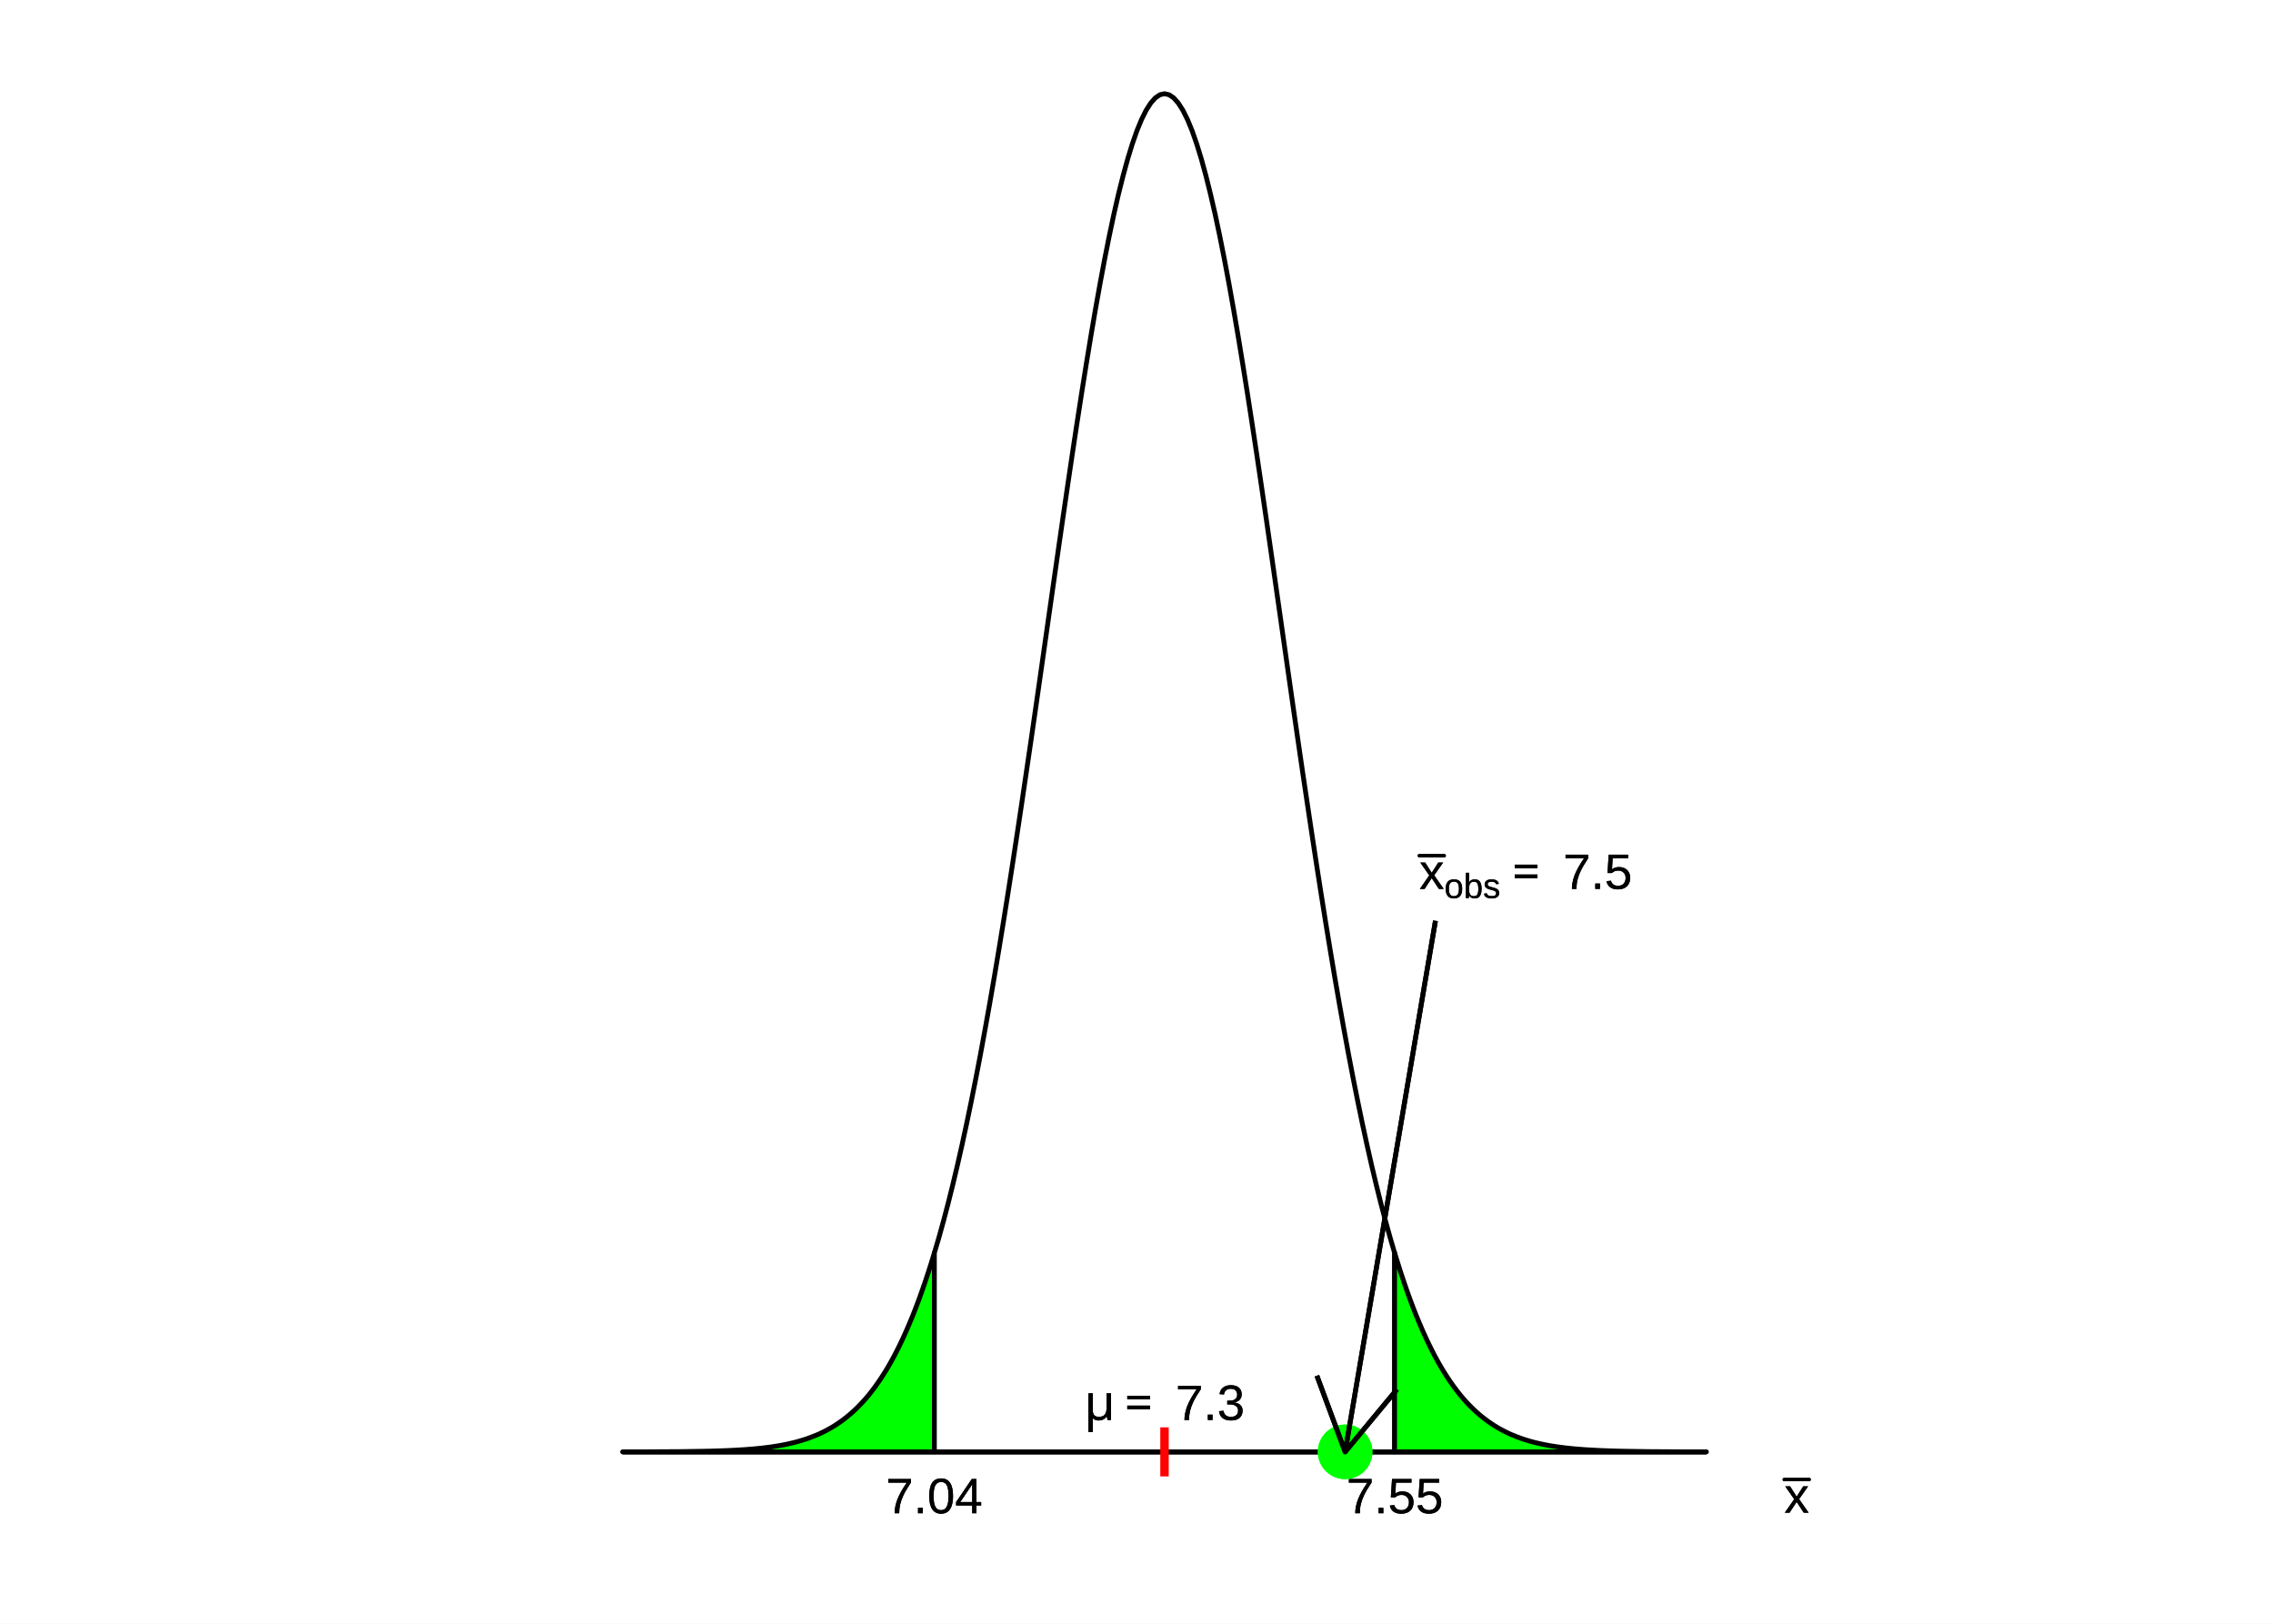
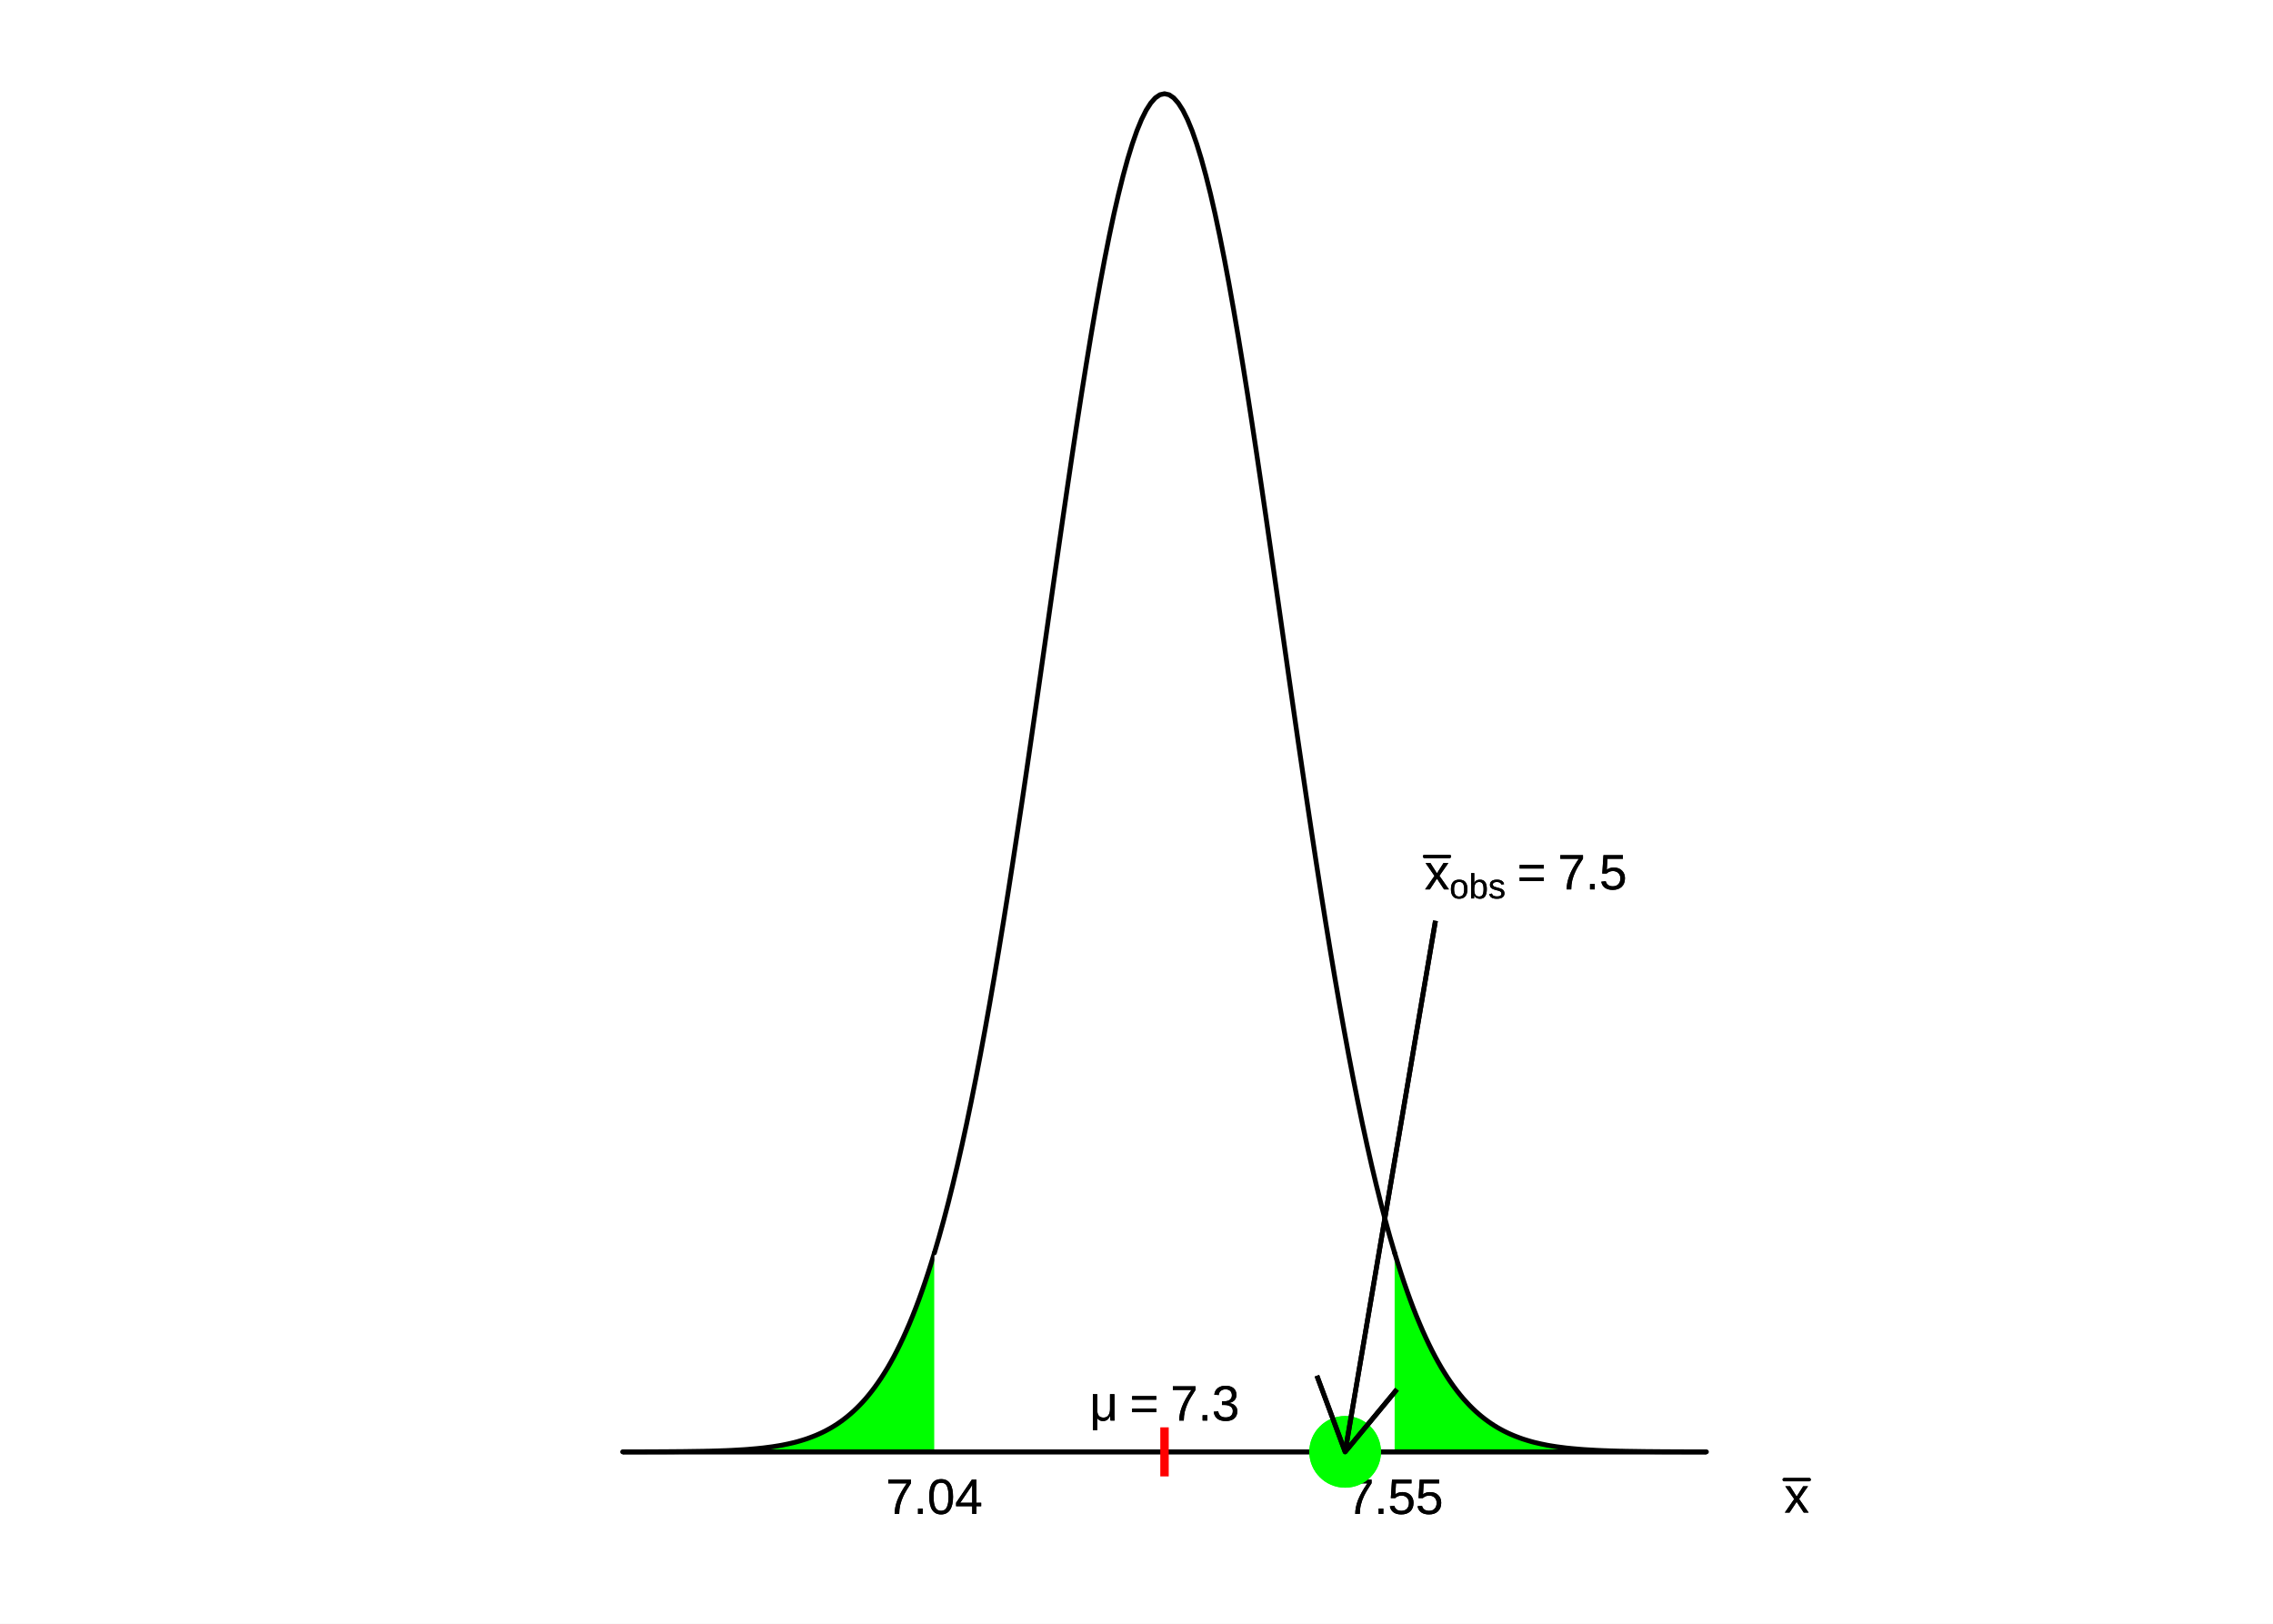
<svg xmlns="http://www.w3.org/2000/svg" viewBox="0 0 504.00 360.00">
  <defs>
    <style type="text/css">
    line, polyline, polygon, path, rect, circle {
      fill: none;
      stroke: #000000;
      stroke-linecap: round;
      stroke-linejoin: round;
      stroke-miterlimit: 10.00;
    }
  </style>
  </defs>
  <rect width="100%" height="100%" style="stroke: none; fill: #FFFFFF;" />
  <defs>
    <clipPath id="cpMTcuOTB8NDk4LjUyfDM0Mi4xMHw1LjQ4">
      <rect x="17.90" y="5.48" width="480.62" height="336.62" />
    </clipPath>
  </defs>
-   <polygon points="138.05,321.89 138.75,321.89 139.44,321.88 140.13,321.88 140.82,321.88 141.51,321.88 142.20,321.88 142.89,321.88 143.58,321.88 144.28,321.87 144.97,321.87 145.66,321.87 146.35,321.86 147.04,321.86 147.73,321.86 148.42,321.85 149.12,321.85 149.81,321.84 150.50,321.84 151.19,321.83 151.88,321.82 152.57,321.81 153.26,321.80 153.95,321.79 154.65,321.78 155.34,321.77 156.03,321.76 156.72,321.74 157.41,321.73 158.10,321.71 158.79,321.69 159.48,321.67 160.18,321.64 160.87,321.62 161.56,321.59 162.25,321.56 162.94,321.52 163.63,321.48 164.32,321.44 165.02,321.40 165.71,321.35 166.40,321.29 167.09,321.24 167.78,321.17 168.47,321.10 169.16,321.03 169.85,320.94 170.55,320.86 171.24,320.76 171.93,320.65 172.62,320.54 173.31,320.42 174.00,320.28 174.69,320.14 175.38,319.98 176.08,319.82 176.77,319.64 177.46,319.44 178.15,319.23 178.84,319.01 179.53,318.76 180.22,318.50 180.92,318.22 181.61,317.93 182.30,317.60 182.99,317.26 183.68,316.89 184.37,316.50 185.06,316.08 185.75,315.63 186.45,315.15 187.14,314.64 187.83,314.10 188.52,313.52 189.21,312.91 189.90,312.26 190.59,311.57 191.28,310.84 191.98,310.06 192.67,309.24 193.36,308.36 194.05,307.44 194.74,306.47 195.43,305.45 196.12,304.37 196.82,303.23 197.51,302.03 198.20,300.77 198.89,299.44 199.58,298.05 200.27,296.59 200.96,295.06 201.65,293.45 202.35,291.77 203.04,290.02 203.73,288.19 204.42,286.27 205.11,284.28 205.80,282.20 206.49,280.03 207.18,277.78 207.18,321.89 206.49,321.89 205.80,321.89 205.11,321.89 204.42,321.89 203.73,321.89 203.04,321.89 202.35,321.89 201.65,321.89 200.96,321.89 200.27,321.89 199.58,321.89 198.89,321.89 198.20,321.89 197.51,321.89 196.82,321.89 196.12,321.89 195.43,321.89 194.74,321.89 194.05,321.89 193.36,321.89 192.67,321.89 191.98,321.89 191.28,321.89 190.59,321.89 189.90,321.89 189.21,321.89 188.52,321.89 187.83,321.89 187.14,321.89 186.45,321.89 185.75,321.89 185.06,321.89 184.37,321.89 183.68,321.89 182.99,321.89 182.30,321.89 181.61,321.89 180.92,321.89 180.22,321.89 179.53,321.89 178.84,321.89 178.15,321.89 177.46,321.89 176.77,321.89 176.08,321.89 175.38,321.89 174.69,321.89 174.00,321.89 173.31,321.89 172.62,321.89 171.93,321.89 171.24,321.89 170.55,321.89 169.85,321.89 169.16,321.89 168.47,321.89 167.78,321.89 167.09,321.89 166.40,321.89 165.71,321.89 165.02,321.89 164.32,321.89 163.63,321.89 162.94,321.89 162.25,321.89 161.56,321.89 160.87,321.89 160.18,321.89 159.48,321.89 158.79,321.89 158.10,321.89 157.41,321.89 156.72,321.89 156.03,321.89 155.34,321.89 154.65,321.89 153.95,321.89 153.26,321.89 152.57,321.89 151.88,321.89 151.19,321.89 150.50,321.89 149.81,321.89 149.12,321.89 148.42,321.89 147.73,321.89 147.04,321.89 146.35,321.89 145.66,321.89 144.97,321.89 144.28,321.89 143.58,321.89 142.89,321.89 142.20,321.89 141.51,321.89 140.82,321.89 140.13,321.89 139.44,321.89 138.75,321.89 138.05,321.89 " style="stroke-width: 1.07; fill: #00FF00;" clip-path="url(#cpMTcuOTB8NDk4LjUyfDM0Mi4xMHw1LjQ4)" />
-   <polygon points="207.18,277.78 208.21,274.29 209.23,270.61 210.25,266.73 211.27,262.64 212.29,258.35 213.31,253.86 214.33,249.15 215.35,244.24 216.37,239.13 217.39,233.82 218.41,228.30 219.43,222.60 220.45,216.71 221.47,210.64 222.49,204.41 223.51,198.01 224.53,191.47 225.55,184.79 226.57,177.99 227.59,171.08 228.62,164.09 229.64,157.03 230.66,149.91 231.68,142.76 232.70,135.60 233.72,128.46 234.74,121.34 235.76,114.29 236.78,107.32 237.80,100.45 238.82,93.71 239.84,87.13 240.86,80.74 241.88,74.54 242.90,68.58 243.92,62.87 244.94,57.45 245.96,52.32 246.98,47.51 248.00,43.05 249.03,38.95 250.05,35.23 251.07,31.91 252.09,28.99 253.11,26.51 254.13,24.46 255.15,22.86 256.17,21.70 257.19,21.01 258.21,20.78 259.23,21.01 260.25,21.70 261.27,22.86 262.29,24.46 263.31,26.51 264.33,28.99 265.35,31.91 266.37,35.23 267.39,38.95 268.41,43.05 269.44,47.51 270.46,52.32 271.48,57.45 272.50,62.87 273.52,68.58 274.54,74.54 275.56,80.74 276.58,87.13 277.60,93.71 278.62,100.45 279.64,107.32 280.66,114.29 281.68,121.34 282.70,128.46 283.72,135.60 284.74,142.76 285.76,149.91 286.78,157.03 287.80,164.09 288.82,171.08 289.85,177.99 290.87,184.79 291.89,191.47 292.91,198.01 293.93,204.41 294.95,210.64 295.97,216.71 296.99,222.60 298.01,228.30 299.03,233.82 300.05,239.13 301.07,244.24 302.09,249.15 303.11,253.86 304.13,258.35 305.15,262.64 306.17,266.73 307.19,270.61 308.21,274.29 309.23,277.78 309.23,321.89 308.21,321.89 307.19,321.89 306.17,321.89 305.15,321.89 304.13,321.89 303.11,321.89 302.09,321.89 301.07,321.89 300.05,321.89 299.03,321.89 298.01,321.89 296.99,321.89 295.97,321.89 294.95,321.89 293.93,321.89 292.91,321.89 291.89,321.89 290.87,321.89 289.85,321.89 288.82,321.89 287.80,321.89 286.78,321.89 285.76,321.89 284.74,321.89 283.72,321.89 282.70,321.89 281.68,321.89 280.66,321.89 279.64,321.89 278.62,321.89 277.60,321.89 276.58,321.89 275.56,321.89 274.54,321.89 273.52,321.89 272.50,321.89 271.48,321.89 270.46,321.89 269.44,321.89 268.41,321.89 267.39,321.89 266.37,321.89 265.35,321.89 264.33,321.89 263.31,321.89 262.29,321.89 261.27,321.89 260.25,321.89 259.23,321.89 258.21,321.89 257.19,321.89 256.17,321.89 255.15,321.89 254.13,321.89 253.11,321.89 252.09,321.89 251.07,321.89 250.05,321.89 249.03,321.89 248.00,321.89 246.98,321.89 245.96,321.89 244.94,321.89 243.92,321.89 242.90,321.89 241.88,321.89 240.86,321.89 239.84,321.89 238.82,321.89 237.80,321.89 236.78,321.89 235.76,321.89 234.74,321.89 233.72,321.89 232.70,321.89 231.68,321.89 230.66,321.89 229.64,321.89 228.62,321.89 227.59,321.89 226.57,321.89 225.55,321.89 224.53,321.89 223.51,321.89 222.49,321.89 221.47,321.89 220.45,321.89 219.43,321.89 218.41,321.89 217.39,321.89 216.37,321.89 215.35,321.89 214.33,321.89 213.31,321.89 212.29,321.89 211.27,321.89 210.25,321.89 209.23,321.89 208.21,321.89 207.18,321.89 " style="stroke-width: 1.07; fill: #FFFFFF;" clip-path="url(#cpMTcuOTB8NDk4LjUyfDM0Mi4xMHw1LjQ4)" />
-   <polygon points="309.23,277.78 309.93,280.03 310.62,282.20 311.31,284.28 312.00,286.27 312.69,288.19 313.38,290.02 314.07,291.77 314.77,293.45 315.46,295.06 316.15,296.59 316.84,298.05 317.53,299.44 318.22,300.77 318.91,302.03 319.60,303.23 320.30,304.37 320.99,305.45 321.68,306.47 322.37,307.44 323.06,308.36 323.75,309.24 324.44,310.06 325.13,310.84 325.83,311.57 326.52,312.26 327.21,312.91 327.90,313.52 328.59,314.10 329.28,314.64 329.97,315.15 330.67,315.63 331.36,316.08 332.05,316.50 332.74,316.89 333.43,317.26 334.12,317.60 334.81,317.93 335.50,318.22 336.20,318.50 336.89,318.76 337.58,319.01 338.27,319.23 338.96,319.44 339.65,319.64 340.34,319.82 341.03,319.98 341.73,320.14 342.42,320.28 343.11,320.42 343.80,320.54 344.49,320.65 345.18,320.76 345.87,320.86 346.57,320.94 347.26,321.03 347.95,321.10 348.64,321.17 349.33,321.24 350.02,321.29 350.71,321.35 351.40,321.40 352.10,321.44 352.79,321.48 353.48,321.52 354.17,321.56 354.86,321.59 355.55,321.62 356.24,321.64 356.93,321.67 357.63,321.69 358.32,321.71 359.01,321.73 359.70,321.74 360.39,321.76 361.08,321.77 361.77,321.78 362.47,321.79 363.16,321.80 363.85,321.81 364.54,321.82 365.23,321.83 365.92,321.84 366.61,321.84 367.30,321.85 368.00,321.85 368.69,321.86 369.38,321.86 370.07,321.86 370.76,321.87 371.45,321.87 372.14,321.87 372.83,321.88 373.53,321.88 374.22,321.88 374.91,321.88 375.60,321.88 376.29,321.88 376.98,321.88 377.67,321.89 378.37,321.89 378.37,321.89 377.67,321.89 376.98,321.89 376.29,321.89 375.60,321.89 374.91,321.89 374.22,321.89 373.53,321.89 372.83,321.89 372.14,321.89 371.45,321.89 370.76,321.89 370.07,321.89 369.38,321.89 368.69,321.89 368.00,321.89 367.30,321.89 366.61,321.89 365.92,321.89 365.23,321.89 364.54,321.89 363.85,321.89 363.16,321.89 362.47,321.89 361.77,321.89 361.08,321.89 360.39,321.89 359.70,321.89 359.01,321.89 358.32,321.89 357.63,321.89 356.93,321.89 356.24,321.89 355.55,321.89 354.86,321.89 354.17,321.89 353.48,321.89 352.79,321.89 352.10,321.89 351.40,321.89 350.71,321.89 350.02,321.89 349.33,321.89 348.64,321.89 347.95,321.89 347.26,321.89 346.57,321.89 345.87,321.89 345.18,321.89 344.49,321.89 343.80,321.89 343.11,321.89 342.42,321.89 341.73,321.89 341.03,321.89 340.34,321.89 339.65,321.89 338.96,321.89 338.27,321.89 337.58,321.89 336.89,321.89 336.20,321.89 335.50,321.89 334.81,321.89 334.12,321.89 333.43,321.89 332.74,321.89 332.05,321.89 331.36,321.89 330.67,321.89 329.97,321.89 329.28,321.89 328.59,321.89 327.90,321.89 327.21,321.89 326.52,321.89 325.83,321.89 325.13,321.89 324.44,321.89 323.75,321.89 323.06,321.89 322.37,321.89 321.68,321.89 320.99,321.89 320.30,321.89 319.60,321.89 318.91,321.89 318.22,321.89 317.53,321.89 316.84,321.89 316.15,321.89 315.46,321.89 314.77,321.89 314.07,321.89 313.38,321.89 312.69,321.89 312.00,321.89 311.31,321.89 310.62,321.89 309.93,321.89 309.23,321.89 " style="stroke-width: 1.07; fill: #00FF00;" clip-path="url(#cpMTcuOTB8NDk4LjUyfDM0Mi4xMHw1LjQ4)" />
-   <line x1="138.05" y1="321.89" x2="378.37" y2="321.89" style="stroke-width: 1.07; stroke-linecap: butt;" clip-path="url(#cpMTcuOTB8NDk4LjUyfDM0Mi4xMHw1LjQ4)" />
-   <line x1="138.05" y1="321.89" x2="378.37" y2="321.89" style="stroke-width: 1.07; stroke-linecap: butt;" clip-path="url(#cpMTcuOTB8NDk4LjUyfDM0Mi4xMHw1LjQ4)" />
+   <polygon points="138.06,321.89 138.75,321.88 139.44,321.88 140.13,321.88 140.82,321.88 141.51,321.88 142.20,321.88 142.89,321.88 143.59,321.87 144.28,321.87 144.97,321.87 145.66,321.87 146.35,321.86 147.04,321.86 147.73,321.86 148.42,321.85 149.12,321.85 149.81,321.84 150.50,321.83 151.19,321.83 151.88,321.82 152.57,321.81 153.26,321.80 153.96,321.79 154.65,321.78 155.34,321.77 156.03,321.76 156.72,321.74 157.41,321.73 158.10,321.71 158.79,321.69 159.49,321.67 160.18,321.64 160.87,321.62 161.56,321.59 162.25,321.56 162.94,321.52 163.63,321.48 164.32,321.44 165.02,321.40 165.71,321.35 166.40,321.29 167.09,321.23 167.78,321.17 168.47,321.10 169.16,321.03 169.86,320.94 170.55,320.85 171.24,320.76 171.93,320.65 172.62,320.54 173.31,320.42 174.00,320.28 174.69,320.14 175.39,319.98 176.08,319.82 176.77,319.64 177.46,319.44 178.15,319.23 178.84,319.01 179.53,318.76 180.22,318.50 180.92,318.22 181.61,317.92 182.30,317.60 182.99,317.26 183.68,316.89 184.37,316.50 185.06,316.08 185.76,315.63 186.45,315.15 187.14,314.64 187.83,314.10 188.52,313.52 189.21,312.91 189.90,312.26 190.59,311.57 191.29,310.83 191.98,310.06 192.67,309.23 193.36,308.36 194.05,307.44 194.74,306.47 195.43,305.45 196.12,304.37 196.82,303.23 197.51,302.03 198.20,300.77 198.89,299.44 199.58,298.05 200.27,296.59 200.96,295.06 201.66,293.45 202.35,291.77 203.04,290.02 203.73,288.19 204.42,286.27 205.11,284.28 205.80,282.20 206.49,280.03 207.19,277.78 207.19,321.89 206.49,321.89 205.80,321.89 205.11,321.89 204.42,321.89 203.73,321.89 203.04,321.89 202.35,321.89 201.66,321.89 200.96,321.89 200.27,321.89 199.58,321.89 198.89,321.89 198.20,321.89 197.51,321.89 196.82,321.89 196.12,321.89 195.43,321.89 194.74,321.89 194.05,321.89 193.36,321.89 192.67,321.89 191.98,321.89 191.29,321.89 190.59,321.89 189.90,321.89 189.21,321.89 188.52,321.89 187.83,321.89 187.14,321.89 186.45,321.89 185.76,321.89 185.06,321.89 184.37,321.89 183.68,321.89 182.99,321.89 182.30,321.89 181.61,321.89 180.92,321.89 180.22,321.89 179.53,321.89 178.84,321.89 178.15,321.89 177.46,321.89 176.77,321.89 176.08,321.89 175.39,321.89 174.69,321.89 174.00,321.89 173.31,321.89 172.62,321.89 171.93,321.89 171.24,321.89 170.55,321.89 169.86,321.89 169.16,321.89 168.47,321.89 167.78,321.89 167.09,321.89 166.40,321.89 165.71,321.89 165.02,321.89 164.32,321.89 163.63,321.89 162.94,321.89 162.25,321.89 161.56,321.89 160.87,321.89 160.18,321.89 159.49,321.89 158.79,321.89 158.10,321.89 157.41,321.89 156.72,321.89 156.03,321.89 155.34,321.89 154.65,321.89 153.96,321.89 153.26,321.89 152.57,321.89 151.88,321.89 151.19,321.89 150.50,321.89 149.81,321.89 149.12,321.89 148.42,321.89 147.73,321.89 147.04,321.89 146.35,321.89 145.66,321.89 144.97,321.89 144.28,321.89 143.59,321.89 142.89,321.89 142.20,321.89 141.51,321.89 140.82,321.89 140.13,321.89 139.44,321.89 138.75,321.89 138.06,321.89 " style="stroke-width: 0.75; stroke: none; fill: #00FF00;" clip-path="url(#cpMTcuOTB8NDk4LjUyfDM0Mi4xMHw1LjQ4)" />
+   <polyline points="138.06,321.89 138.75,321.88 139.44,321.88 140.13,321.88 140.82,321.88 141.51,321.88 142.20,321.88 142.89,321.88 143.59,321.87 144.28,321.87 144.97,321.87 145.66,321.87 146.35,321.86 147.04,321.86 147.73,321.86 148.42,321.85 149.12,321.85 149.81,321.84 150.50,321.83 151.19,321.83 151.88,321.82 152.57,321.81 153.26,321.80 153.96,321.79 154.65,321.78 155.34,321.77 156.03,321.76 156.72,321.74 157.41,321.73 158.10,321.71 158.79,321.69 159.49,321.67 160.18,321.64 160.87,321.62 161.56,321.59 162.25,321.56 162.94,321.52 163.63,321.48 164.32,321.44 165.02,321.40 165.71,321.35 166.40,321.29 167.09,321.23 167.78,321.17 168.47,321.10 169.16,321.03 169.86,320.94 170.55,320.85 171.24,320.76 171.93,320.65 172.62,320.54 173.31,320.42 174.00,320.28 174.69,320.14 175.39,319.98 176.08,319.82 176.77,319.64 177.46,319.44 178.15,319.23 178.84,319.01 179.53,318.76 180.22,318.50 180.92,318.22 181.61,317.92 182.30,317.60 182.99,317.26 183.68,316.89 184.37,316.50 185.06,316.08 185.76,315.63 186.45,315.15 187.14,314.64 187.83,314.10 188.52,313.52 189.21,312.91 189.90,312.26 190.59,311.57 191.29,310.83 191.98,310.06 192.67,309.23 193.36,308.36 194.05,307.44 194.74,306.47 195.43,305.45 196.12,304.37 196.82,303.23 197.51,302.03 198.20,300.77 198.89,299.44 199.58,298.05 200.27,296.59 200.96,295.06 201.66,293.45 202.35,291.77 203.04,290.02 203.73,288.19 204.42,286.27 205.11,284.28 205.80,282.20 206.49,280.03 207.19,277.78 " style="stroke-width: 1.07;" clip-path="url(#cpMTcuOTB8NDk4LjUyfDM0Mi4xMHw1LjQ4)" />
+   <polygon points="207.19,277.78 208.21,274.29 209.23,270.61 210.25,266.73 211.27,262.64 212.29,258.35 213.31,253.85 214.33,249.15 215.35,244.24 216.37,239.13 217.39,233.82 218.41,228.30 219.43,222.60 220.45,216.71 221.47,210.64 222.49,204.41 223.51,198.01 224.53,191.47 225.55,184.79 226.58,177.99 227.60,171.08 228.62,164.09 229.64,157.03 230.66,149.91 231.68,142.76 232.70,135.60 233.72,128.46 234.74,121.34 235.76,114.29 236.78,107.32 237.80,100.45 238.82,93.71 239.84,87.13 240.86,80.74 241.88,74.54 242.90,68.58 243.92,62.87 244.94,57.45 245.96,52.32 246.98,47.51 248.01,43.05 249.03,38.95 250.05,35.23 251.07,31.91 252.09,28.99 253.11,26.51 254.13,24.46 255.15,22.86 256.17,21.70 257.19,21.01 258.21,20.78 259.23,21.01 260.25,21.70 261.27,22.86 262.29,24.46 263.31,26.51 264.33,28.99 265.35,31.91 266.37,35.23 267.39,38.95 268.42,43.05 269.44,47.51 270.46,52.32 271.48,57.45 272.50,62.87 273.52,68.58 274.54,74.54 275.56,80.74 276.58,87.13 277.60,93.71 278.62,100.45 279.64,107.32 280.66,114.29 281.68,121.34 282.70,128.46 283.72,135.60 284.74,142.76 285.76,149.91 286.78,157.03 287.80,164.09 288.83,171.08 289.85,177.99 290.87,184.79 291.89,191.47 292.91,198.01 293.93,204.41 294.95,210.64 295.97,216.71 296.99,222.60 298.01,228.30 299.03,233.82 300.05,239.13 301.07,244.24 302.09,249.15 303.11,253.85 304.13,258.35 305.15,262.64 306.17,266.73 307.19,270.61 308.21,274.29 309.24,277.78 309.24,321.89 308.21,321.89 307.19,321.89 306.17,321.89 305.15,321.89 304.13,321.89 303.11,321.89 302.09,321.89 301.07,321.89 300.05,321.89 299.03,321.89 298.01,321.89 296.99,321.89 295.97,321.89 294.95,321.89 293.93,321.89 292.91,321.89 291.89,321.89 290.87,321.89 289.85,321.89 288.83,321.89 287.80,321.89 286.78,321.89 285.76,321.89 284.74,321.89 283.72,321.89 282.70,321.89 281.68,321.89 280.66,321.89 279.64,321.89 278.62,321.89 277.60,321.89 276.58,321.89 275.56,321.89 274.54,321.89 273.52,321.89 272.50,321.89 271.48,321.89 270.46,321.89 269.44,321.89 268.42,321.89 267.39,321.89 266.37,321.89 265.35,321.89 264.33,321.89 263.31,321.89 262.29,321.89 261.27,321.89 260.25,321.89 259.23,321.89 258.21,321.89 257.19,321.89 256.17,321.89 255.15,321.89 254.13,321.89 253.11,321.89 252.09,321.89 251.07,321.89 250.05,321.89 249.03,321.89 248.01,321.89 246.98,321.89 245.96,321.89 244.94,321.89 243.92,321.89 242.90,321.89 241.88,321.89 240.86,321.89 239.84,321.89 238.82,321.89 237.80,321.89 236.78,321.89 235.76,321.89 234.74,321.89 233.72,321.89 232.70,321.89 231.68,321.89 230.66,321.89 229.64,321.89 228.62,321.89 227.60,321.89 226.58,321.89 225.55,321.89 224.53,321.89 223.51,321.89 222.49,321.89 221.47,321.89 220.45,321.89 219.43,321.89 218.41,321.89 217.39,321.89 216.37,321.89 215.35,321.89 214.33,321.89 213.31,321.89 212.29,321.89 211.27,321.89 210.25,321.89 209.23,321.89 208.21,321.89 207.19,321.89 " style="stroke-width: 0.75; stroke: none; fill: #FFFFFF;" clip-path="url(#cpMTcuOTB8NDk4LjUyfDM0Mi4xMHw1LjQ4)" />
+   <polyline points="207.19,277.78 208.21,274.29 209.23,270.61 210.25,266.73 211.27,262.64 212.29,258.35 213.31,253.85 214.33,249.15 215.35,244.24 216.37,239.13 217.39,233.82 218.41,228.30 219.43,222.60 220.45,216.71 221.47,210.64 222.49,204.41 223.51,198.01 224.53,191.47 225.55,184.79 226.58,177.99 227.60,171.08 228.62,164.09 229.64,157.03 230.66,149.91 231.68,142.76 232.70,135.60 233.72,128.46 234.74,121.34 235.76,114.29 236.78,107.32 237.80,100.45 238.82,93.71 239.84,87.13 240.86,80.74 241.88,74.54 242.90,68.58 243.92,62.87 244.94,57.45 245.96,52.32 246.98,47.51 248.01,43.05 249.03,38.95 250.05,35.23 251.07,31.91 252.09,28.99 253.11,26.51 254.13,24.46 255.15,22.86 256.17,21.70 257.19,21.01 258.21,20.78 259.23,21.01 260.25,21.70 261.27,22.86 262.29,24.46 263.31,26.51 264.33,28.99 265.35,31.91 266.37,35.23 267.39,38.95 268.42,43.05 269.44,47.51 270.46,52.32 271.48,57.45 272.50,62.87 273.52,68.58 274.54,74.54 275.56,80.74 276.58,87.13 277.60,93.71 278.62,100.45 279.64,107.32 280.66,114.29 281.68,121.34 282.70,128.46 283.72,135.60 284.74,142.76 285.76,149.91 286.78,157.03 287.80,164.09 288.83,171.08 289.85,177.99 290.87,184.79 291.89,191.47 292.91,198.01 293.93,204.41 294.95,210.64 295.97,216.71 296.99,222.60 298.01,228.30 299.03,233.82 300.05,239.13 301.07,244.24 302.09,249.15 303.11,253.85 304.13,258.35 305.15,262.64 306.17,266.73 307.19,270.61 308.21,274.29 309.24,277.78 " style="stroke-width: 1.07;" clip-path="url(#cpMTcuOTB8NDk4LjUyfDM0Mi4xMHw1LjQ4)" />
+   <polygon points="309.24,277.78 309.93,280.03 310.62,282.20 311.31,284.28 312.00,286.27 312.69,288.19 313.38,290.02 314.07,291.77 314.77,293.45 315.46,295.06 316.15,296.59 316.84,298.05 317.53,299.44 318.22,300.77 318.91,302.03 319.60,303.23 320.30,304.37 320.99,305.45 321.68,306.47 322.37,307.44 323.06,308.36 323.75,309.23 324.44,310.06 325.14,310.83 325.83,311.57 326.52,312.26 327.21,312.91 327.90,313.52 328.59,314.10 329.28,314.64 329.97,315.15 330.67,315.63 331.36,316.08 332.05,316.50 332.74,316.89 333.43,317.26 334.12,317.60 334.81,317.92 335.50,318.22 336.20,318.50 336.89,318.76 337.58,319.01 338.27,319.23 338.96,319.44 339.65,319.64 340.34,319.82 341.04,319.98 341.73,320.14 342.42,320.28 343.11,320.42 343.80,320.54 344.49,320.65 345.18,320.76 345.87,320.85 346.57,320.94 347.26,321.03 347.95,321.10 348.64,321.17 349.33,321.23 350.02,321.29 350.71,321.35 351.40,321.40 352.10,321.44 352.79,321.48 353.48,321.52 354.17,321.56 354.86,321.59 355.55,321.62 356.24,321.64 356.94,321.67 357.63,321.69 358.32,321.71 359.01,321.73 359.70,321.74 360.39,321.76 361.08,321.77 361.77,321.78 362.47,321.79 363.16,321.80 363.85,321.81 364.54,321.82 365.23,321.83 365.92,321.83 366.61,321.84 367.30,321.85 368.00,321.85 368.69,321.86 369.38,321.86 370.07,321.86 370.76,321.87 371.45,321.87 372.14,321.87 372.84,321.87 373.53,321.88 374.22,321.88 374.91,321.88 375.60,321.88 376.29,321.88 376.98,321.88 377.67,321.88 378.37,321.89 378.37,321.89 377.67,321.89 376.98,321.89 376.29,321.89 375.60,321.89 374.91,321.89 374.22,321.89 373.53,321.89 372.84,321.89 372.14,321.89 371.45,321.89 370.76,321.89 370.07,321.89 369.38,321.89 368.69,321.89 368.00,321.89 367.30,321.89 366.61,321.89 365.92,321.89 365.23,321.89 364.54,321.89 363.85,321.89 363.16,321.89 362.47,321.89 361.77,321.89 361.08,321.89 360.39,321.89 359.70,321.89 359.01,321.89 358.32,321.89 357.63,321.89 356.94,321.89 356.24,321.89 355.55,321.89 354.86,321.89 354.17,321.89 353.48,321.89 352.79,321.89 352.10,321.89 351.40,321.89 350.71,321.89 350.02,321.89 349.33,321.89 348.64,321.89 347.95,321.89 347.26,321.89 346.57,321.89 345.87,321.89 345.18,321.89 344.49,321.89 343.80,321.89 343.11,321.89 342.42,321.89 341.73,321.89 341.04,321.89 340.34,321.89 339.65,321.89 338.96,321.89 338.27,321.89 337.58,321.89 336.89,321.89 336.20,321.89 335.50,321.89 334.81,321.89 334.12,321.89 333.43,321.89 332.74,321.89 332.05,321.89 331.36,321.89 330.67,321.89 329.97,321.89 329.28,321.89 328.59,321.89 327.90,321.89 327.21,321.89 326.52,321.89 325.83,321.89 325.14,321.89 324.44,321.89 323.75,321.89 323.06,321.89 322.37,321.89 321.68,321.89 320.99,321.89 320.30,321.89 319.60,321.89 318.91,321.89 318.22,321.89 317.53,321.89 316.84,321.89 316.15,321.89 315.46,321.89 314.77,321.89 314.07,321.89 313.38,321.89 312.69,321.89 312.00,321.89 311.31,321.89 310.62,321.89 309.93,321.89 309.24,321.89 " style="stroke-width: 0.75; stroke: none; fill: #00FF00;" clip-path="url(#cpMTcuOTB8NDk4LjUyfDM0Mi4xMHw1LjQ4)" />
+   <polyline points="309.24,277.78 309.93,280.03 310.62,282.20 311.31,284.28 312.00,286.27 312.69,288.19 313.38,290.02 314.07,291.77 314.77,293.45 315.46,295.06 316.15,296.59 316.84,298.05 317.53,299.44 318.22,300.77 318.91,302.03 319.60,303.23 320.30,304.37 320.99,305.45 321.68,306.47 322.37,307.44 323.06,308.36 323.75,309.23 324.44,310.06 325.14,310.83 325.83,311.57 326.52,312.26 327.21,312.91 327.90,313.52 328.59,314.10 329.28,314.64 329.97,315.15 330.67,315.63 331.36,316.08 332.05,316.50 332.74,316.89 333.43,317.26 334.12,317.60 334.81,317.92 335.50,318.22 336.20,318.50 336.89,318.76 337.58,319.01 338.27,319.23 338.96,319.44 339.65,319.64 340.34,319.82 341.04,319.98 341.73,320.14 342.42,320.28 343.11,320.42 343.80,320.54 344.49,320.65 345.18,320.76 345.87,320.85 346.57,320.94 347.26,321.03 347.95,321.10 348.64,321.17 349.33,321.23 350.02,321.29 350.71,321.35 351.40,321.40 352.10,321.44 352.79,321.48 353.48,321.52 354.17,321.56 354.86,321.59 355.55,321.62 356.24,321.64 356.94,321.67 357.63,321.69 358.32,321.71 359.01,321.73 359.70,321.74 360.39,321.76 361.08,321.77 361.77,321.78 362.47,321.79 363.16,321.80 363.85,321.81 364.54,321.82 365.23,321.83 365.92,321.83 366.61,321.84 367.30,321.85 368.00,321.85 368.69,321.86 369.38,321.86 370.07,321.86 370.76,321.87 371.45,321.87 372.14,321.87 372.84,321.87 373.53,321.88 374.22,321.88 374.91,321.88 375.60,321.88 376.29,321.88 376.98,321.88 377.67,321.88 378.37,321.89 " style="stroke-width: 1.07;" clip-path="url(#cpMTcuOTB8NDk4LjUyfDM0Mi4xMHw1LjQ4)" />
+   <line x1="138.06" y1="321.89" x2="378.37" y2="321.89" style="stroke-width: 1.07; stroke-linecap: butt;" clip-path="url(#cpMTcuOTB8NDk4LjUyfDM0Mi4xMHw1LjQ4)" />
+   <line x1="138.06" y1="321.89" x2="378.37" y2="321.89" style="stroke-width: 1.07; stroke-linecap: butt;" clip-path="url(#cpMTcuOTB8NDk4LjUyfDM0Mi4xMHw1LjQ4)" />
  <g clip-path="url(#cpMTcuOTB8NDk4LjUyfDM0Mi4xMHw1LjQ4)">
-     <text x="196.40" y="335.50" style="font-size: 11.04px; font-family: Arimo;" textLength="21.49px" lengthAdjust="spacingAndGlyphs">7.04</text>
+     <text x="196.40" y="335.66" style="font-size: 11.04px; font-family: Arial;" textLength="21.49px" lengthAdjust="spacingAndGlyphs">7.04</text>
  </g>
  <g clip-path="url(#cpMTcuOTB8NDk4LjUyfDM0Mi4xMHw1LjQ4)">
-     <text x="196.40" y="335.50" style="font-size: 11.04px; font-family: Arimo;" textLength="21.49px" lengthAdjust="spacingAndGlyphs">7.04</text>
+     <text x="196.40" y="335.66" style="font-size: 11.04px; font-family: Arial;" textLength="21.49px" lengthAdjust="spacingAndGlyphs">7.04</text>
  </g>
  <g clip-path="url(#cpMTcuOTB8NDk4LjUyfDM0Mi4xMHw1LjQ4)">
-     <text x="298.53" y="335.50" style="font-size: 11.04px; font-family: Arimo;" textLength="21.49px" lengthAdjust="spacingAndGlyphs">7.55</text>
+     <text x="298.53" y="335.66" style="font-size: 11.04px; font-family: Arial;" textLength="21.49px" lengthAdjust="spacingAndGlyphs">7.55</text>
  </g>
  <g clip-path="url(#cpMTcuOTB8NDk4LjUyfDM0Mi4xMHw1LjQ4)">
-     <text x="298.53" y="335.50" style="font-size: 11.04px; font-family: Arimo;" textLength="21.49px" lengthAdjust="spacingAndGlyphs">7.55</text>
+     <text x="298.53" y="335.66" style="font-size: 11.04px; font-family: Arial;" textLength="21.49px" lengthAdjust="spacingAndGlyphs">7.55</text>
  </g>
  <g clip-path="url(#cpMTcuOTB8NDk4LjUyfDM0Mi4xMHw1LjQ4)">
-     <text x="395.63" y="335.38" style="font-size: 11.04px; font-family: Arimo;" textLength="5.52px" lengthAdjust="spacingAndGlyphs">x</text>
+     <text x="395.63" y="335.36" style="font-size: 11.04px; font-family: Arial;" textLength="5.52px" lengthAdjust="spacingAndGlyphs">x</text>
  </g>
-   <polyline points="395.63,328.03 401.15,328.03 " style="stroke-width: 0.75;" clip-path="url(#cpMTcuOTB8NDk4LjUyfDM0Mi4xMHw1LjQ4)" />
+   <polyline points="395.63,328.05 401.15,328.05 " style="stroke-width: 0.75;" clip-path="url(#cpMTcuOTB8NDk4LjUyfDM0Mi4xMHw1LjQ4)" />
  <g clip-path="url(#cpMTcuOTB8NDk4LjUyfDM0Mi4xMHw1LjQ4)">
-     <text x="395.63" y="335.38" style="font-size: 11.04px; font-family: Arimo;" textLength="5.52px" lengthAdjust="spacingAndGlyphs">x</text>
+     <text x="395.63" y="335.36" style="font-size: 11.04px; font-family: Arial;" textLength="5.52px" lengthAdjust="spacingAndGlyphs">x</text>
  </g>
-   <polyline points="395.63,328.03 401.15,328.03 " style="stroke-width: 0.75;" clip-path="url(#cpMTcuOTB8NDk4LjUyfDM0Mi4xMHw1LjQ4)" />
+   <polyline points="395.63,328.05 401.15,328.05 " style="stroke-width: 0.75;" clip-path="url(#cpMTcuOTB8NDk4LjUyfDM0Mi4xMHw1LjQ4)" />
  <rect x="257.81" y="316.99" width="0.80" height="9.81" style="stroke-width: 1.07; stroke: #FF0000; stroke-linecap: square; stroke-linejoin: miter; fill: #595959;" clip-path="url(#cpMTcuOTB8NDk4LjUyfDM0Mi4xMHw1LjQ4)" />
  <g clip-path="url(#cpMTcuOTB8NDk4LjUyfDM0Mi4xMHw1LjQ4)">
-     <text x="314.71" y="197.08" style="font-size: 11.04px; font-family: Arimo;" textLength="5.52px" lengthAdjust="spacingAndGlyphs">x</text>
+     <text x="315.87" y="197.19" style="font-size: 11.04px; font-family: Arial;" textLength="5.52px" lengthAdjust="spacingAndGlyphs">x</text>
  </g>
-   <polyline points="314.71,189.72 320.23,189.72 " style="stroke-width: 0.75;" clip-path="url(#cpMTcuOTB8NDk4LjUyfDM0Mi4xMHw1LjQ4)" />
+   <polyline points="315.87,189.88 321.39,189.88 " style="stroke-width: 0.75;" clip-path="url(#cpMTcuOTB8NDk4LjUyfDM0Mi4xMHw1LjQ4)" />
  <g clip-path="url(#cpMTcuOTB8NDk4LjUyfDM0Mi4xMHw1LjQ4)">
-     <text x="320.23" y="199.12" style="font-size: 7.73px; font-family: Arimo;" textLength="12.46px" lengthAdjust="spacingAndGlyphs">obs</text>
+     <text x="321.39" y="199.19" style="font-size: 7.73px; font-family: Arial;" textLength="12.46px" lengthAdjust="spacingAndGlyphs">obs</text>
  </g>
  <g clip-path="url(#cpMTcuOTB8NDk4LjUyfDM0Mi4xMHw1LjQ4)">
-     <text x="335.24" y="197.08" style="font-size: 11.04px; font-family: OpenSymbol;" textLength="8.78px" lengthAdjust="spacingAndGlyphs">=</text>
+     <text x="336.41" y="197.19" style="font-size: 11.04px; font-family: Arial;" textLength="6.45px" lengthAdjust="spacingAndGlyphs">=</text>
  </g>
  <g clip-path="url(#cpMTcuOTB8NDk4LjUyfDM0Mi4xMHw1LjQ4)">
-     <text x="346.57" y="197.08" style="font-size: 11.04px; font-family: Arimo;" textLength="6.14px" lengthAdjust="spacingAndGlyphs">7</text>
+     <text x="345.41" y="197.19" style="font-size: 11.04px; font-family: Arial;" textLength="6.14px" lengthAdjust="spacingAndGlyphs">7</text>
  </g>
  <g clip-path="url(#cpMTcuOTB8NDk4LjUyfDM0Mi4xMHw1LjQ4)">
-     <text x="352.71" y="197.08" style="font-size: 11.04px; font-family: Arimo;" textLength="3.07px" lengthAdjust="spacingAndGlyphs">.</text>
+     <text x="351.55" y="197.19" style="font-size: 11.04px; font-family: Arial;" textLength="3.07px" lengthAdjust="spacingAndGlyphs">.</text>
  </g>
  <g clip-path="url(#cpMTcuOTB8NDk4LjUyfDM0Mi4xMHw1LjQ4)">
-     <text x="355.78" y="197.08" style="font-size: 11.04px; font-family: Arimo;" textLength="6.14px" lengthAdjust="spacingAndGlyphs">5</text>
+     <text x="354.62" y="197.19" style="font-size: 11.04px; font-family: Arial;" textLength="6.14px" lengthAdjust="spacingAndGlyphs">5</text>
  </g>
  <g clip-path="url(#cpMTcuOTB8NDk4LjUyfDM0Mi4xMHw1LjQ4)">
-     <text x="314.71" y="197.08" style="font-size: 11.04px; font-family: Arimo;" textLength="5.52px" lengthAdjust="spacingAndGlyphs">x</text>
+     <text x="315.87" y="197.19" style="font-size: 11.04px; font-family: Arial;" textLength="5.52px" lengthAdjust="spacingAndGlyphs">x</text>
  </g>
-   <polyline points="314.71,189.72 320.23,189.72 " style="stroke-width: 0.75;" clip-path="url(#cpMTcuOTB8NDk4LjUyfDM0Mi4xMHw1LjQ4)" />
+   <polyline points="315.87,189.88 321.39,189.88 " style="stroke-width: 0.75;" clip-path="url(#cpMTcuOTB8NDk4LjUyfDM0Mi4xMHw1LjQ4)" />
  <g clip-path="url(#cpMTcuOTB8NDk4LjUyfDM0Mi4xMHw1LjQ4)">
-     <text x="320.23" y="199.12" style="font-size: 7.73px; font-family: Arimo;" textLength="12.46px" lengthAdjust="spacingAndGlyphs">obs</text>
+     <text x="321.39" y="199.19" style="font-size: 7.73px; font-family: Arial;" textLength="12.46px" lengthAdjust="spacingAndGlyphs">obs</text>
  </g>
  <g clip-path="url(#cpMTcuOTB8NDk4LjUyfDM0Mi4xMHw1LjQ4)">
-     <text x="335.24" y="197.08" style="font-size: 11.04px; font-family: OpenSymbol;" textLength="8.78px" lengthAdjust="spacingAndGlyphs">=</text>
+     <text x="336.41" y="197.19" style="font-size: 11.04px; font-family: Arial;" textLength="6.45px" lengthAdjust="spacingAndGlyphs">=</text>
  </g>
  <g clip-path="url(#cpMTcuOTB8NDk4LjUyfDM0Mi4xMHw1LjQ4)">
-     <text x="346.57" y="197.08" style="font-size: 11.04px; font-family: Arimo;" textLength="6.14px" lengthAdjust="spacingAndGlyphs">7</text>
+     <text x="345.41" y="197.19" style="font-size: 11.04px; font-family: Arial;" textLength="6.14px" lengthAdjust="spacingAndGlyphs">7</text>
  </g>
  <g clip-path="url(#cpMTcuOTB8NDk4LjUyfDM0Mi4xMHw1LjQ4)">
-     <text x="352.71" y="197.08" style="font-size: 11.04px; font-family: Arimo;" textLength="3.07px" lengthAdjust="spacingAndGlyphs">.</text>
+     <text x="351.55" y="197.19" style="font-size: 11.04px; font-family: Arial;" textLength="3.07px" lengthAdjust="spacingAndGlyphs">.</text>
  </g>
  <g clip-path="url(#cpMTcuOTB8NDk4LjUyfDM0Mi4xMHw1LjQ4)">
-     <text x="355.78" y="197.08" style="font-size: 11.04px; font-family: Arimo;" textLength="6.14px" lengthAdjust="spacingAndGlyphs">5</text>
+     <text x="354.62" y="197.19" style="font-size: 11.04px; font-family: Arial;" textLength="6.14px" lengthAdjust="spacingAndGlyphs">5</text>
  </g>
  <g clip-path="url(#cpMTcuOTB8NDk4LjUyfDM0Mi4xMHw1LjQ4)">
-     <text x="240.41" y="314.83" style="font-size: 11.04px; font-family: OpenSymbol;" textLength="6.36px" lengthAdjust="spacingAndGlyphs">μ</text>
+     <text x="241.58" y="314.95" style="font-size: 11.04px; font-family: Arial;" textLength="6.36px" lengthAdjust="spacingAndGlyphs">μ</text>
  </g>
  <g clip-path="url(#cpMTcuOTB8NDk4LjUyfDM0Mi4xMHw1LjQ4)">
-     <text x="249.33" y="314.83" style="font-size: 11.04px; font-family: OpenSymbol;" textLength="8.78px" lengthAdjust="spacingAndGlyphs">=</text>
+     <text x="250.49" y="314.95" style="font-size: 11.04px; font-family: Arial;" textLength="6.45px" lengthAdjust="spacingAndGlyphs">=</text>
  </g>
  <g clip-path="url(#cpMTcuOTB8NDk4LjUyfDM0Mi4xMHw1LjQ4)">
-     <text x="260.66" y="314.83" style="font-size: 11.04px; font-family: Arimo;" textLength="6.14px" lengthAdjust="spacingAndGlyphs">7</text>
+     <text x="259.50" y="314.95" style="font-size: 11.04px; font-family: Arial;" textLength="6.14px" lengthAdjust="spacingAndGlyphs">7</text>
  </g>
  <g clip-path="url(#cpMTcuOTB8NDk4LjUyfDM0Mi4xMHw1LjQ4)">
-     <text x="266.80" y="314.83" style="font-size: 11.04px; font-family: Arimo;" textLength="3.07px" lengthAdjust="spacingAndGlyphs">.</text>
+     <text x="265.64" y="314.95" style="font-size: 11.04px; font-family: Arial;" textLength="3.07px" lengthAdjust="spacingAndGlyphs">.</text>
  </g>
  <g clip-path="url(#cpMTcuOTB8NDk4LjUyfDM0Mi4xMHw1LjQ4)">
-     <text x="269.87" y="314.83" style="font-size: 11.04px; font-family: Arimo;" textLength="6.14px" lengthAdjust="spacingAndGlyphs">3</text>
+     <text x="268.70" y="314.95" style="font-size: 11.04px; font-family: Arial;" textLength="6.14px" lengthAdjust="spacingAndGlyphs">3</text>
  </g>
  <g clip-path="url(#cpMTcuOTB8NDk4LjUyfDM0Mi4xMHw1LjQ4)">
-     <text x="240.41" y="314.83" style="font-size: 11.04px; font-family: OpenSymbol;" textLength="6.36px" lengthAdjust="spacingAndGlyphs">μ</text>
+     <text x="241.58" y="314.95" style="font-size: 11.04px; font-family: Arial;" textLength="6.36px" lengthAdjust="spacingAndGlyphs">μ</text>
  </g>
  <g clip-path="url(#cpMTcuOTB8NDk4LjUyfDM0Mi4xMHw1LjQ4)">
-     <text x="249.33" y="314.83" style="font-size: 11.04px; font-family: OpenSymbol;" textLength="8.78px" lengthAdjust="spacingAndGlyphs">=</text>
+     <text x="250.49" y="314.95" style="font-size: 11.04px; font-family: Arial;" textLength="6.45px" lengthAdjust="spacingAndGlyphs">=</text>
  </g>
  <g clip-path="url(#cpMTcuOTB8NDk4LjUyfDM0Mi4xMHw1LjQ4)">
-     <text x="260.66" y="314.83" style="font-size: 11.04px; font-family: Arimo;" textLength="6.14px" lengthAdjust="spacingAndGlyphs">7</text>
+     <text x="259.50" y="314.95" style="font-size: 11.04px; font-family: Arial;" textLength="6.14px" lengthAdjust="spacingAndGlyphs">7</text>
  </g>
  <g clip-path="url(#cpMTcuOTB8NDk4LjUyfDM0Mi4xMHw1LjQ4)">
-     <text x="266.80" y="314.83" style="font-size: 11.04px; font-family: Arimo;" textLength="3.07px" lengthAdjust="spacingAndGlyphs">.</text>
+     <text x="265.64" y="314.95" style="font-size: 11.04px; font-family: Arial;" textLength="3.07px" lengthAdjust="spacingAndGlyphs">.</text>
  </g>
  <g clip-path="url(#cpMTcuOTB8NDk4LjUyfDM0Mi4xMHw1LjQ4)">
-     <text x="269.87" y="314.83" style="font-size: 11.04px; font-family: Arimo;" textLength="6.14px" lengthAdjust="spacingAndGlyphs">3</text>
+     <text x="268.70" y="314.95" style="font-size: 11.04px; font-family: Arial;" textLength="6.14px" lengthAdjust="spacingAndGlyphs">3</text>
  </g>
-   <circle cx="298.26" cy="321.89" r="5.69" style="stroke-width: 0.71; stroke: #00FF00; fill: #00FF00;" clip-path="url(#cpMTcuOTB8NDk4LjUyfDM0Mi4xMHw1LjQ4)" />
-   <circle cx="298.26" cy="321.89" r="5.69" style="stroke-width: 0.71; stroke: #00FF00; fill: #00FF00;" clip-path="url(#cpMTcuOTB8NDk4LjUyfDM0Mi4xMHw1LjQ4)" />
+   <circle cx="298.26" cy="321.89" r="5.69pt" style="stroke-width: 0.71; stroke: #00FF00; fill: #00FF00;" clip-path="url(#cpMTcuOTB8NDk4LjUyfDM0Mi4xMHw1LjQ4)" />
+   <circle cx="298.26" cy="321.89" r="5.69pt" style="stroke-width: 0.71; stroke: #00FF00; fill: #00FF00;" clip-path="url(#cpMTcuOTB8NDk4LjUyfDM0Mi4xMHw1LjQ4)" />
  <line x1="318.29" y1="204.15" x2="298.26" y2="321.89" style="stroke-width: 1.07; stroke-linecap: butt;" clip-path="url(#cpMTcuOTB8NDk4LjUyfDM0Mi4xMHw1LjQ4)" />
-   <polyline points="292.00,305.02 298.26,321.89 309.75,308.04 " style="stroke-width: 1.07; stroke-linecap: butt;" clip-path="url(#cpMTcuOTB8NDk4LjUyfDM0Mi4xMHw1LjQ4)" />
+   <polyline points="292.00,305.02 298.26,321.89 309.75,308.03 " style="stroke-width: 1.07; stroke-linecap: butt;" clip-path="url(#cpMTcuOTB8NDk4LjUyfDM0Mi4xMHw1LjQ4)" />
  <line x1="318.29" y1="204.15" x2="298.26" y2="321.89" style="stroke-width: 1.07; stroke-linecap: butt;" clip-path="url(#cpMTcuOTB8NDk4LjUyfDM0Mi4xMHw1LjQ4)" />
-   <polyline points="292.00,305.02 298.26,321.89 309.75,308.04 " style="stroke-width: 1.07; stroke-linecap: butt;" clip-path="url(#cpMTcuOTB8NDk4LjUyfDM0Mi4xMHw1LjQ4)" />
+   <polyline points="292.00,305.02 298.26,321.89 309.75,308.03 " style="stroke-width: 1.07; stroke-linecap: butt;" clip-path="url(#cpMTcuOTB8NDk4LjUyfDM0Mi4xMHw1LjQ4)" />
  <defs>
    <clipPath id="cpMC4wMHw1MDQuMDB8MzYwLjAwfDAuMDA=">
      <rect x="0.00" y="0.00" width="504.00" height="360.00" />
    </clipPath>
  </defs>
</svg>
